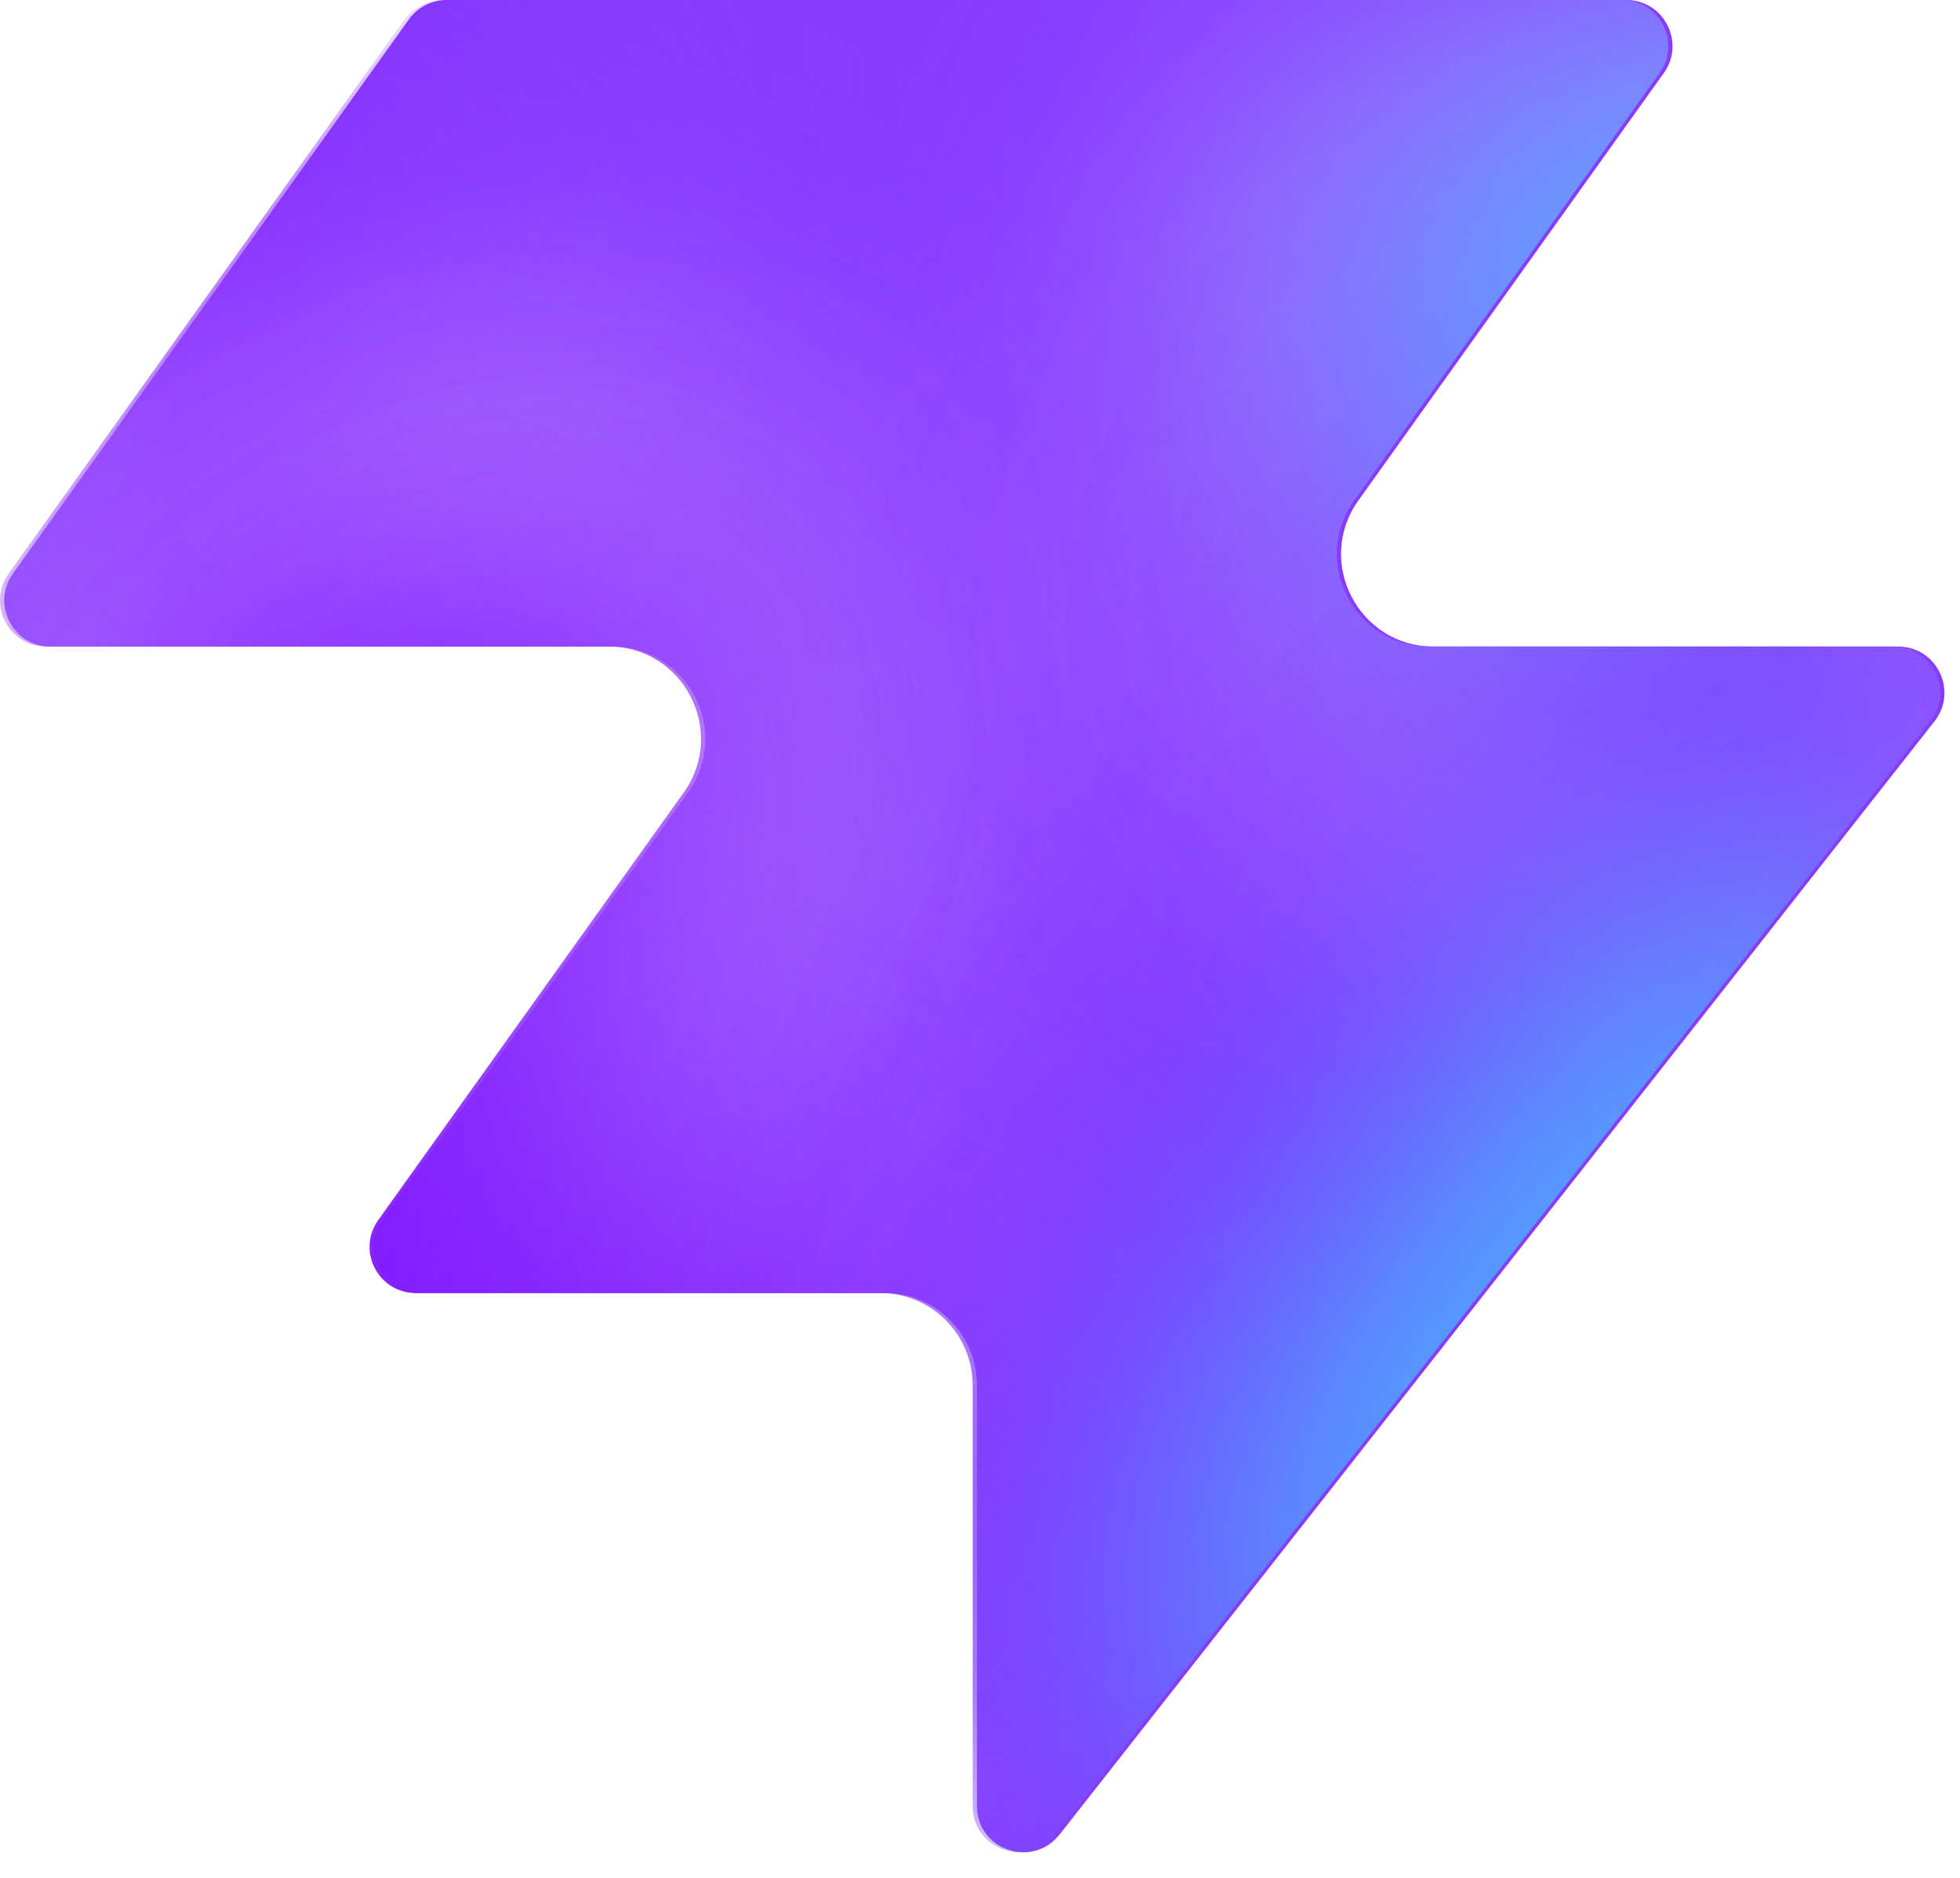
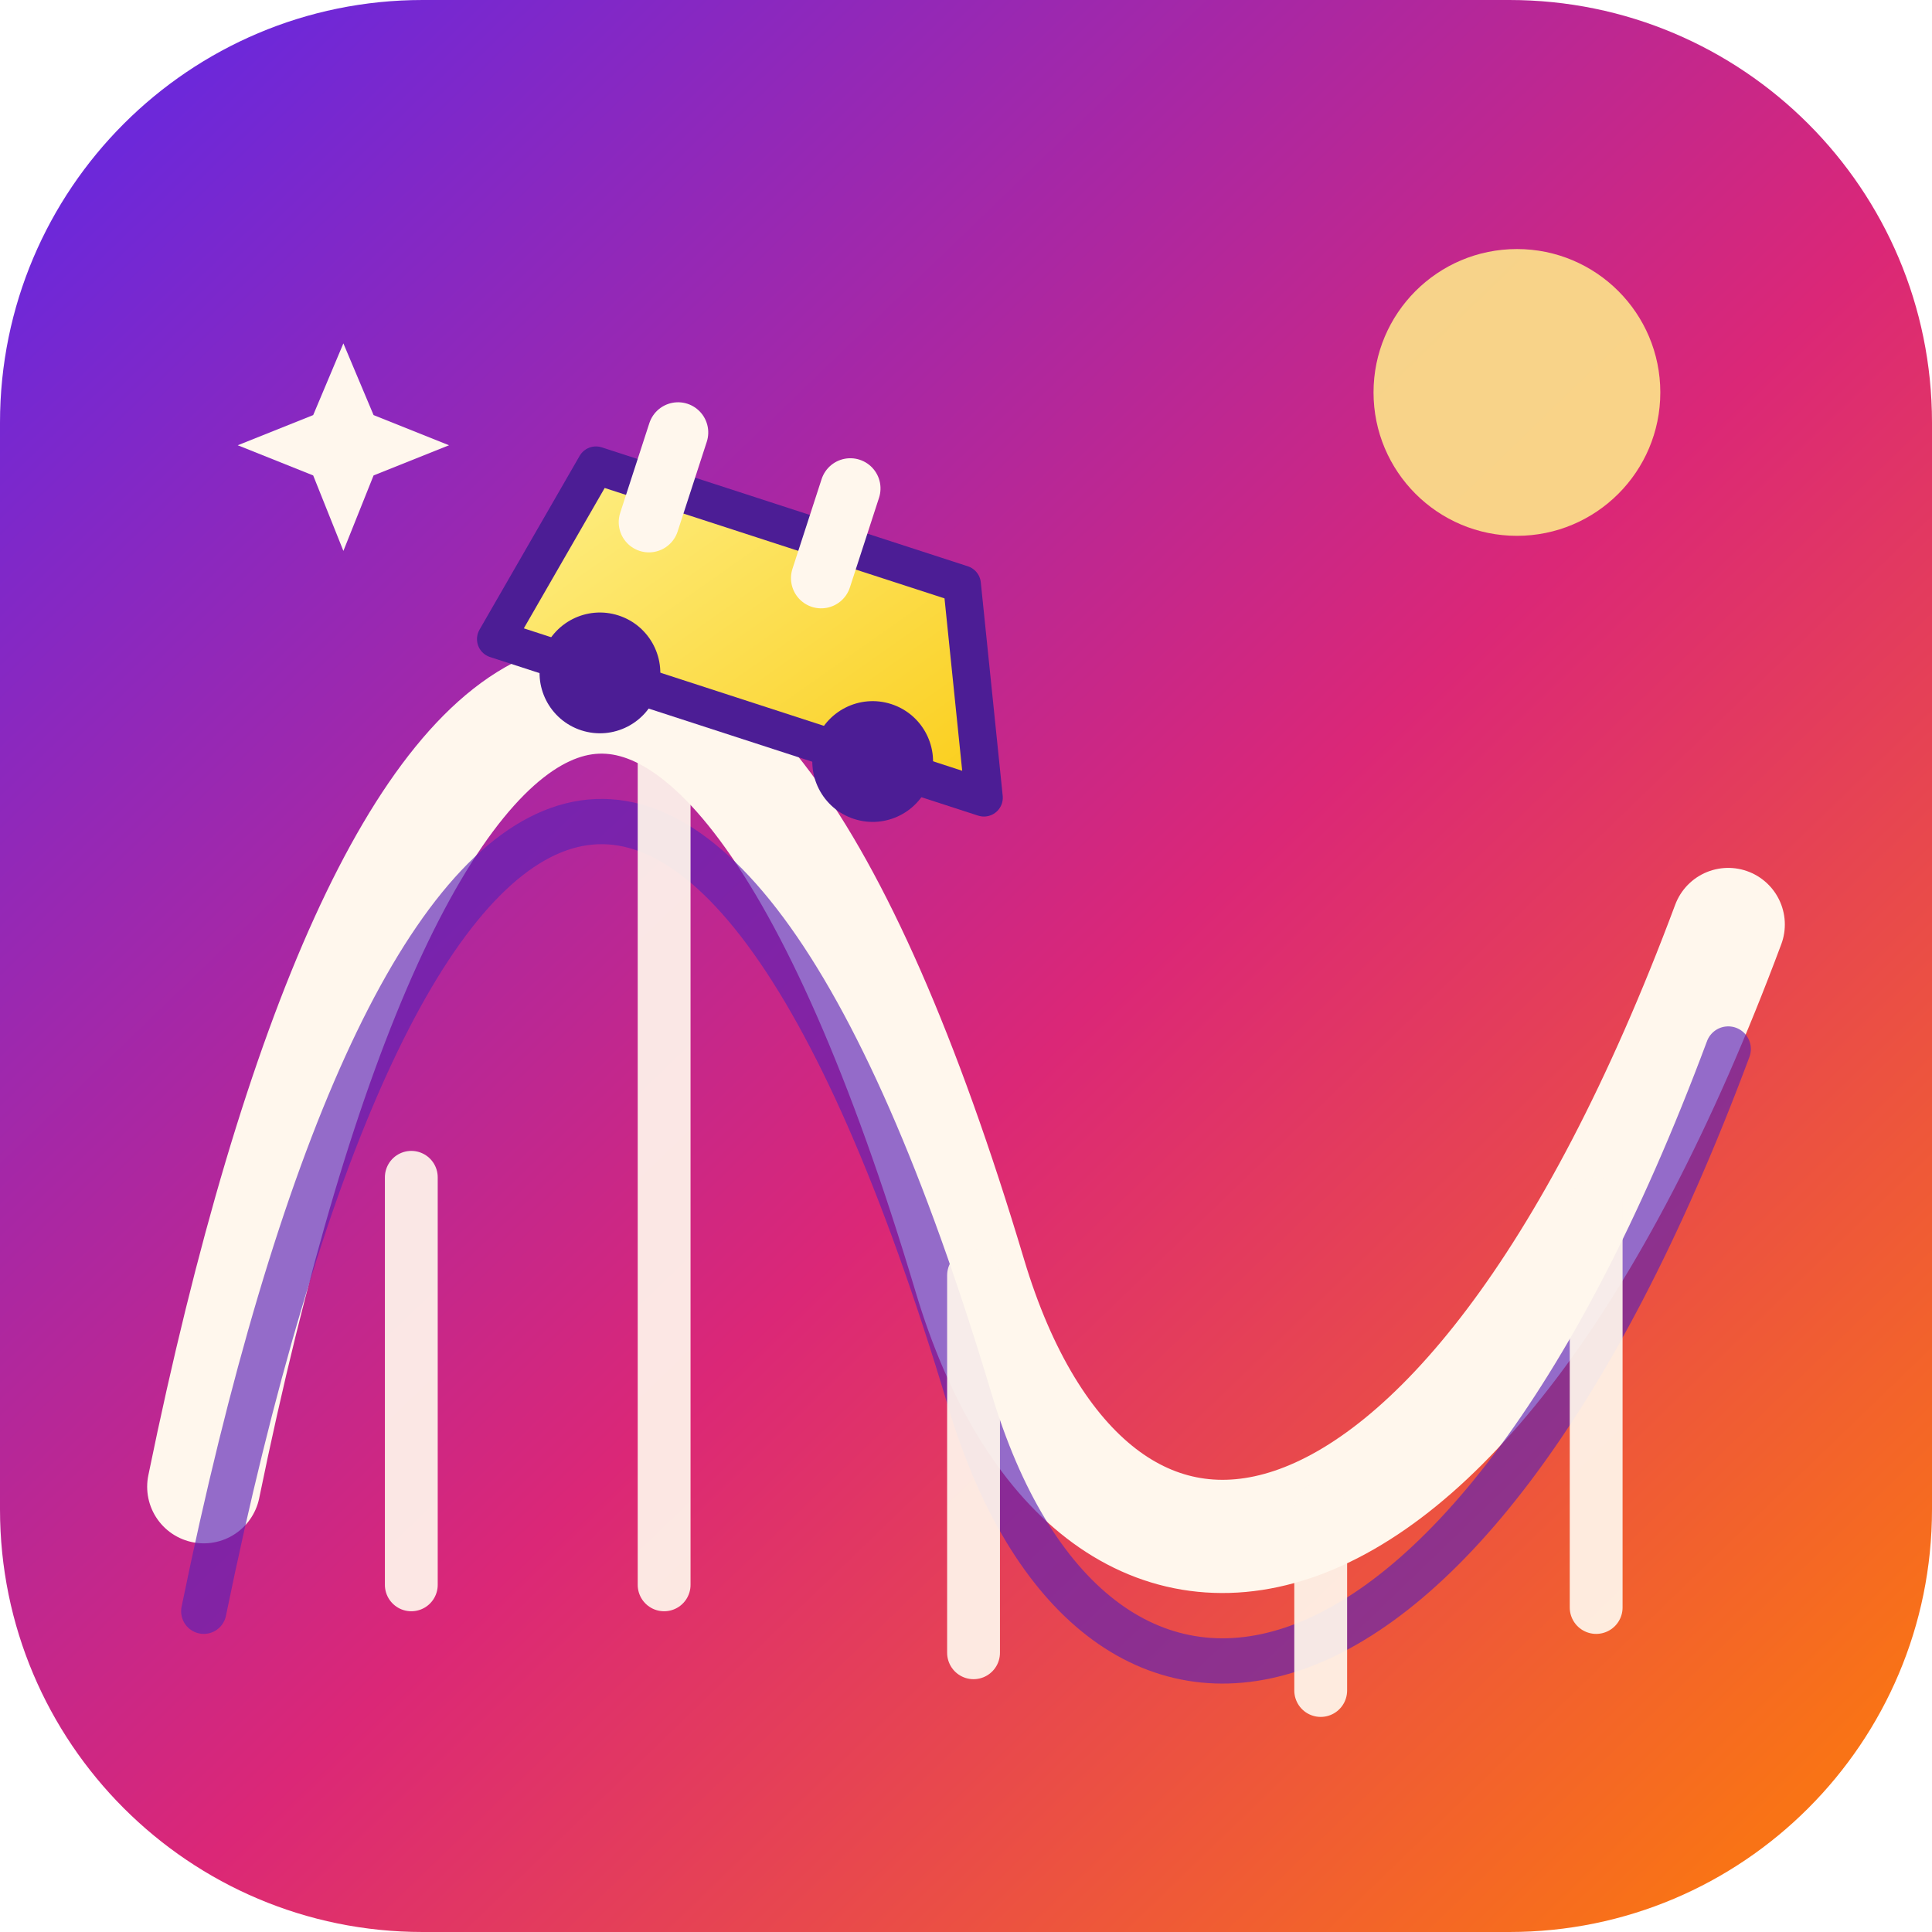
- <svg xmlns="http://www.w3.org/2000/svg" width="48" height="46" fill="none" viewBox="0 0 48 46">
-   <path fill="#863bff" d="M25.946 44.938c-.664.845-2.021.375-2.021-.698V33.937a2.26 2.26 0 0 0-2.262-2.262H10.287c-.92 0-1.456-1.04-.92-1.788l7.48-10.471c1.07-1.497 0-3.578-1.842-3.578H1.237c-.92 0-1.456-1.04-.92-1.788L10.013.474c.214-.297.556-.474.92-.474h28.894c.92 0 1.456 1.04.92 1.788l-7.48 10.471c-1.07 1.498 0 3.579 1.842 3.579h11.377c.943 0 1.473 1.088.89 1.83L25.947 44.94z" style="fill:#863bff;fill:color(display-p3 .525 .23 1);fill-opacity:1" />
-   <mask id="a" width="48" height="46" x="0" y="0" maskUnits="userSpaceOnUse" style="mask-type:alpha">
-     <path fill="#000" d="M25.842 44.938c-.664.844-2.021.375-2.021-.698V33.937a2.26 2.26 0 0 0-2.262-2.262H10.183c-.92 0-1.456-1.04-.92-1.788l7.48-10.471c1.07-1.498 0-3.579-1.842-3.579H1.133c-.92 0-1.456-1.04-.92-1.787L9.91.473c.214-.297.556-.474.92-.474h28.894c.92 0 1.456 1.04.92 1.788l-7.48 10.471c-1.07 1.498 0 3.578 1.842 3.578h11.377c.943 0 1.473 1.088.89 1.832L25.843 44.94z" style="fill:#000;fill-opacity:1" />
-   </mask>
-   <g mask="url(#a)">
-     <g filter="url(#b)">
-       <ellipse cx="5.508" cy="14.704" fill="#ede6ff" rx="5.508" ry="14.704" style="fill:#ede6ff;fill:color(display-p3 .927 .903 1);fill-opacity:1" transform="matrix(.00324 1 1 -.00324 -4.47 31.516)" />
-     </g>
-     <g filter="url(#c)">
-       <ellipse cx="10.399" cy="29.851" fill="#ede6ff" rx="10.399" ry="29.851" style="fill:#ede6ff;fill:color(display-p3 .927 .903 1);fill-opacity:1" transform="matrix(.00324 1 1 -.00324 -39.328 7.883)" />
-     </g>
-     <g filter="url(#d)">
-       <ellipse cx="5.508" cy="30.487" fill="#7e14ff" rx="5.508" ry="30.487" style="fill:#7e14ff;fill:color(display-p3 .492 .077 1);fill-opacity:1" transform="rotate(89.814 -25.913 -14.639)scale(1 -1)" />
-     </g>
-     <g filter="url(#e)">
-       <ellipse cx="5.508" cy="30.599" fill="#7e14ff" rx="5.508" ry="30.599" style="fill:#7e14ff;fill:color(display-p3 .492 .077 1);fill-opacity:1" transform="rotate(89.814 -32.644 -3.334)scale(1 -1)" />
-     </g>
-     <g filter="url(#f)">
-       <ellipse cx="5.508" cy="30.599" fill="#7e14ff" rx="5.508" ry="30.599" style="fill:#7e14ff;fill:color(display-p3 .492 .077 1);fill-opacity:1" transform="matrix(.00324 1 1 -.00324 -34.34 30.47)" />
-     </g>
-     <g filter="url(#g)">
-       <ellipse cx="14.072" cy="22.078" fill="#ede6ff" rx="14.072" ry="22.078" style="fill:#ede6ff;fill:color(display-p3 .927 .903 1);fill-opacity:1" transform="rotate(93.35 24.506 48.493)scale(-1 1)" />
-     </g>
-     <g filter="url(#h)">
-       <ellipse cx="3.47" cy="21.501" fill="#7e14ff" rx="3.47" ry="21.501" style="fill:#7e14ff;fill:color(display-p3 .492 .077 1);fill-opacity:1" transform="rotate(89.009 28.708 47.59)scale(-1 1)" />
-     </g>
-     <g filter="url(#i)">
-       <ellipse cx="3.47" cy="21.501" fill="#7e14ff" rx="3.47" ry="21.501" style="fill:#7e14ff;fill:color(display-p3 .492 .077 1);fill-opacity:1" transform="rotate(89.009 28.708 47.59)scale(-1 1)" />
-     </g>
-     <g filter="url(#j)">
-       <ellipse cx=".387" cy="8.972" fill="#7e14ff" rx="4.407" ry="29.108" style="fill:#7e14ff;fill:color(display-p3 .492 .077 1);fill-opacity:1" transform="rotate(39.51 .387 8.972)" />
-     </g>
-     <g filter="url(#k)">
-       <ellipse cx="47.523" cy="-6.092" fill="#7e14ff" rx="4.407" ry="29.108" style="fill:#7e14ff;fill:color(display-p3 .492 .077 1);fill-opacity:1" transform="rotate(37.892 47.523 -6.092)" />
-     </g>
-     <g filter="url(#l)">
-       <ellipse cx="41.412" cy="6.333" fill="#47bfff" rx="5.971" ry="9.665" style="fill:#47bfff;fill:color(display-p3 .28 .748 1);fill-opacity:1" transform="rotate(37.892 41.412 6.333)" />
-     </g>
-     <g filter="url(#m)">
-       <ellipse cx="-1.879" cy="38.332" fill="#7e14ff" rx="4.407" ry="29.108" style="fill:#7e14ff;fill:color(display-p3 .492 .077 1);fill-opacity:1" transform="rotate(37.892 -1.88 38.332)" />
-     </g>
-     <g filter="url(#n)">
-       <ellipse cx="-1.879" cy="38.332" fill="#7e14ff" rx="4.407" ry="29.108" style="fill:#7e14ff;fill:color(display-p3 .492 .077 1);fill-opacity:1" transform="rotate(37.892 -1.88 38.332)" />
-     </g>
-     <g filter="url(#o)">
-       <ellipse cx="35.651" cy="29.907" fill="#7e14ff" rx="4.407" ry="29.108" style="fill:#7e14ff;fill:color(display-p3 .492 .077 1);fill-opacity:1" transform="rotate(37.892 35.651 29.907)" />
-     </g>
-     <g filter="url(#p)">
-       <ellipse cx="38.418" cy="32.4" fill="#47bfff" rx="5.971" ry="15.297" style="fill:#47bfff;fill:color(display-p3 .28 .748 1);fill-opacity:1" transform="rotate(37.892 38.418 32.4)" />
-     </g>
+ <svg xmlns="http://www.w3.org/2000/svg" viewBox="0 0 512 512" role="img" aria-labelledby="title description">
+   <defs>
+     <linearGradient id="background" x1="40" y1="32" x2="472" y2="480" gradientUnits="userSpaceOnUse">
+       <stop stop-color="#6d28d9" />
+       <stop offset="0.55" stop-color="#db2777" />
+       <stop offset="1" stop-color="#f97316" />
+     </linearGradient>
+     <linearGradient id="car" x1="148" y1="112" x2="268" y2="202" gradientUnits="userSpaceOnUse">
+       <stop stop-color="#fef08a" />
+       <stop offset="1" stop-color="#facc15" />
+     </linearGradient>
+   </defs>
+   <rect width="512" height="512" rx="112" fill="url(#background)" />
+   <circle cx="402" cy="104" r="38" fill="#fde68a" opacity="0.9" />
+   <path d="M54 394C104 150 187 104 257 338C289 445 386 438 458 245" fill="none" stroke="#fff7ed" stroke-width="30" stroke-linecap="round" />
+   <path d="M54 427C104 183 187 137 257 371C289 478 386 471 458 278" fill="none" stroke="#5b21b6" stroke-width="12" stroke-linecap="round" opacity="0.65" />
+   <path d="M109 312V420M176 194V420M258 338V438M350 400V448M423 319V426" stroke="#fff7ed" stroke-width="14" stroke-linecap="round" opacity="0.92" />
+   <g transform="rotate(18 201 172)">
+     <path d="M145 139H247L270 191H134Z" fill="url(#car)" stroke="#4c1d95" stroke-width="10" stroke-linejoin="round" />
+     <path d="M163 124V149M211 124V149" stroke="#fff7ed" stroke-width="16" stroke-linecap="round" />
+     <circle cx="163" cy="191" r="16" fill="#4c1d95" />
+     <circle cx="239" cy="191" r="16" fill="#4c1d95" />
  </g>
-   <defs>
-     <filter id="b" width="60.045" height="41.654" x="-19.77" y="16.149" color-interpolation-filters="sRGB" filterUnits="userSpaceOnUse">
-       <feFlood flood-opacity="0" result="BackgroundImageFix" />
-       <feBlend in="SourceGraphic" in2="BackgroundImageFix" result="shape" />
-       <feGaussianBlur result="effect1_foregroundBlur_2002_17158" stdDeviation="7.659" />
-     </filter>
-     <filter id="c" width="90.34" height="51.437" x="-54.613" y="-7.533" color-interpolation-filters="sRGB" filterUnits="userSpaceOnUse">
-       <feFlood flood-opacity="0" result="BackgroundImageFix" />
-       <feBlend in="SourceGraphic" in2="BackgroundImageFix" result="shape" />
-       <feGaussianBlur result="effect1_foregroundBlur_2002_17158" stdDeviation="7.659" />
-     </filter>
-     <filter id="d" width="79.355" height="29.4" x="-49.64" y="2.03" color-interpolation-filters="sRGB" filterUnits="userSpaceOnUse">
-       <feFlood flood-opacity="0" result="BackgroundImageFix" />
-       <feBlend in="SourceGraphic" in2="BackgroundImageFix" result="shape" />
-       <feGaussianBlur result="effect1_foregroundBlur_2002_17158" stdDeviation="4.596" />
-     </filter>
-     <filter id="e" width="79.579" height="29.4" x="-45.045" y="20.029" color-interpolation-filters="sRGB" filterUnits="userSpaceOnUse">
-       <feFlood flood-opacity="0" result="BackgroundImageFix" />
-       <feBlend in="SourceGraphic" in2="BackgroundImageFix" result="shape" />
-       <feGaussianBlur result="effect1_foregroundBlur_2002_17158" stdDeviation="4.596" />
-     </filter>
-     <filter id="f" width="79.579" height="29.4" x="-43.513" y="21.178" color-interpolation-filters="sRGB" filterUnits="userSpaceOnUse">
-       <feFlood flood-opacity="0" result="BackgroundImageFix" />
-       <feBlend in="SourceGraphic" in2="BackgroundImageFix" result="shape" />
-       <feGaussianBlur result="effect1_foregroundBlur_2002_17158" stdDeviation="4.596" />
-     </filter>
-     <filter id="g" width="74.749" height="58.852" x="15.756" y="-17.901" color-interpolation-filters="sRGB" filterUnits="userSpaceOnUse">
-       <feFlood flood-opacity="0" result="BackgroundImageFix" />
-       <feBlend in="SourceGraphic" in2="BackgroundImageFix" result="shape" />
-       <feGaussianBlur result="effect1_foregroundBlur_2002_17158" stdDeviation="7.659" />
-     </filter>
-     <filter id="h" width="61.377" height="25.362" x="23.548" y="2.284" color-interpolation-filters="sRGB" filterUnits="userSpaceOnUse">
-       <feFlood flood-opacity="0" result="BackgroundImageFix" />
-       <feBlend in="SourceGraphic" in2="BackgroundImageFix" result="shape" />
-       <feGaussianBlur result="effect1_foregroundBlur_2002_17158" stdDeviation="4.596" />
-     </filter>
-     <filter id="i" width="61.377" height="25.362" x="23.548" y="2.284" color-interpolation-filters="sRGB" filterUnits="userSpaceOnUse">
-       <feFlood flood-opacity="0" result="BackgroundImageFix" />
-       <feBlend in="SourceGraphic" in2="BackgroundImageFix" result="shape" />
-       <feGaussianBlur result="effect1_foregroundBlur_2002_17158" stdDeviation="4.596" />
-     </filter>
-     <filter id="j" width="56.045" height="63.649" x="-27.636" y="-22.853" color-interpolation-filters="sRGB" filterUnits="userSpaceOnUse">
-       <feFlood flood-opacity="0" result="BackgroundImageFix" />
-       <feBlend in="SourceGraphic" in2="BackgroundImageFix" result="shape" />
-       <feGaussianBlur result="effect1_foregroundBlur_2002_17158" stdDeviation="4.596" />
-     </filter>
-     <filter id="k" width="54.814" height="64.646" x="20.116" y="-38.415" color-interpolation-filters="sRGB" filterUnits="userSpaceOnUse">
-       <feFlood flood-opacity="0" result="BackgroundImageFix" />
-       <feBlend in="SourceGraphic" in2="BackgroundImageFix" result="shape" />
-       <feGaussianBlur result="effect1_foregroundBlur_2002_17158" stdDeviation="4.596" />
-     </filter>
-     <filter id="l" width="33.541" height="35.313" x="24.641" y="-11.323" color-interpolation-filters="sRGB" filterUnits="userSpaceOnUse">
-       <feFlood flood-opacity="0" result="BackgroundImageFix" />
-       <feBlend in="SourceGraphic" in2="BackgroundImageFix" result="shape" />
-       <feGaussianBlur result="effect1_foregroundBlur_2002_17158" stdDeviation="4.596" />
-     </filter>
-     <filter id="m" width="54.814" height="64.646" x="-29.286" y="6.009" color-interpolation-filters="sRGB" filterUnits="userSpaceOnUse">
-       <feFlood flood-opacity="0" result="BackgroundImageFix" />
-       <feBlend in="SourceGraphic" in2="BackgroundImageFix" result="shape" />
-       <feGaussianBlur result="effect1_foregroundBlur_2002_17158" stdDeviation="4.596" />
-     </filter>
-     <filter id="n" width="54.814" height="64.646" x="-29.286" y="6.009" color-interpolation-filters="sRGB" filterUnits="userSpaceOnUse">
-       <feFlood flood-opacity="0" result="BackgroundImageFix" />
-       <feBlend in="SourceGraphic" in2="BackgroundImageFix" result="shape" />
-       <feGaussianBlur result="effect1_foregroundBlur_2002_17158" stdDeviation="4.596" />
-     </filter>
-     <filter id="o" width="54.814" height="64.646" x="8.244" y="-2.416" color-interpolation-filters="sRGB" filterUnits="userSpaceOnUse">
-       <feFlood flood-opacity="0" result="BackgroundImageFix" />
-       <feBlend in="SourceGraphic" in2="BackgroundImageFix" result="shape" />
-       <feGaussianBlur result="effect1_foregroundBlur_2002_17158" stdDeviation="4.596" />
-     </filter>
-     <filter id="p" width="39.409" height="43.623" x="18.713" y="10.588" color-interpolation-filters="sRGB" filterUnits="userSpaceOnUse">
-       <feFlood flood-opacity="0" result="BackgroundImageFix" />
-       <feBlend in="SourceGraphic" in2="BackgroundImageFix" result="shape" />
-       <feGaussianBlur result="effect1_foregroundBlur_2002_17158" stdDeviation="4.596" />
-     </filter>
-   </defs>
+   <path d="m91 91 8 19 20 8-20 8-8 20-8-20-20-8 20-8Z" fill="#fff7ed" />
</svg>
